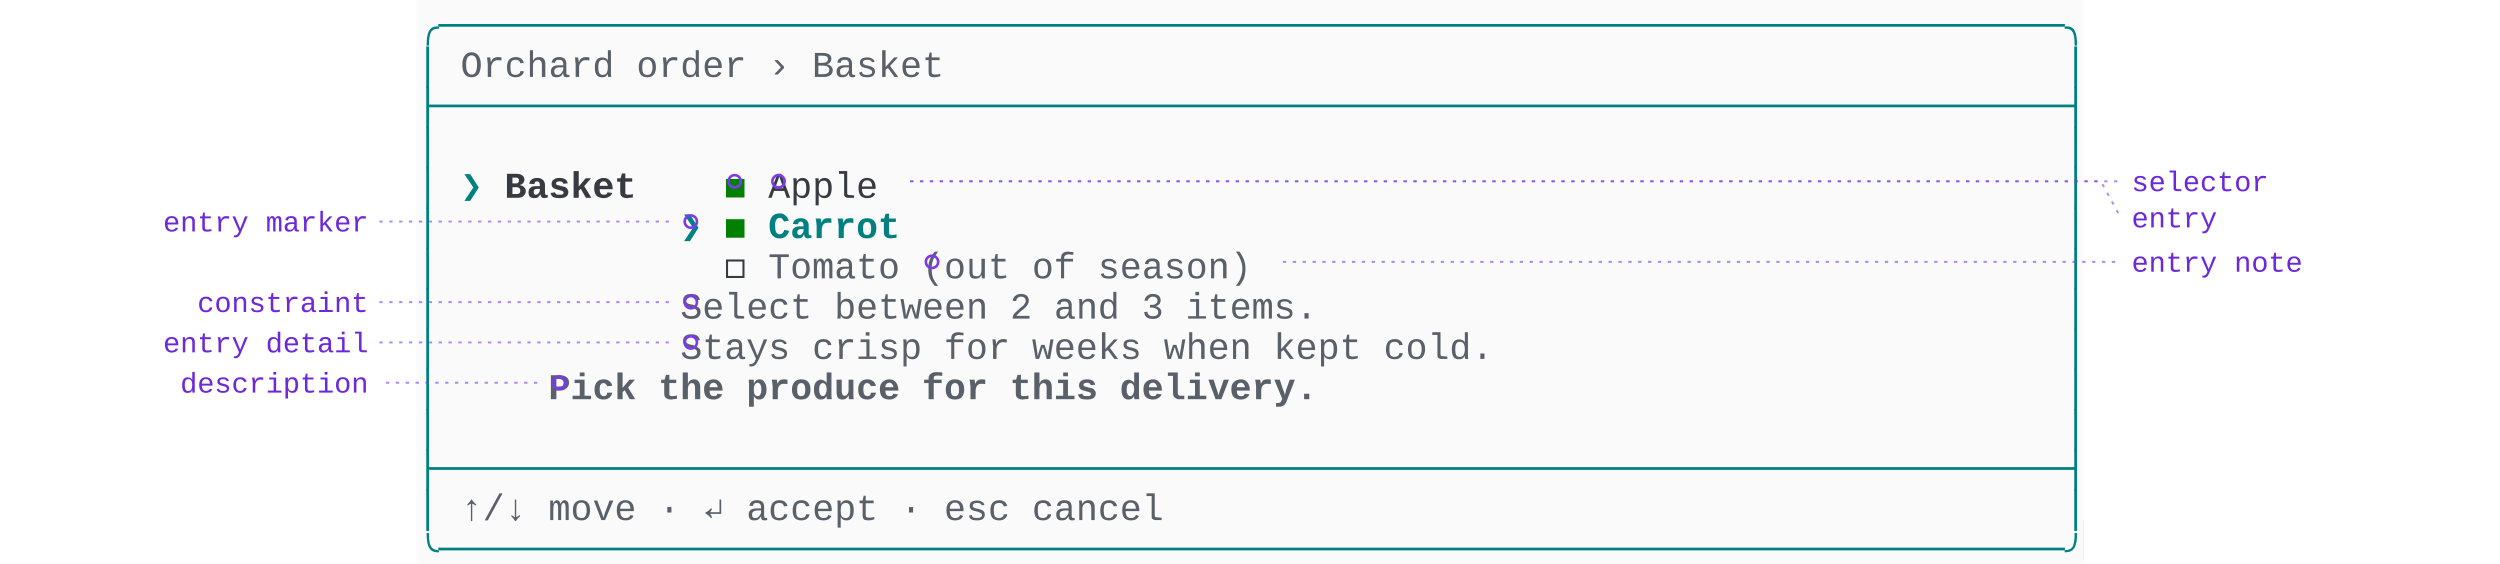
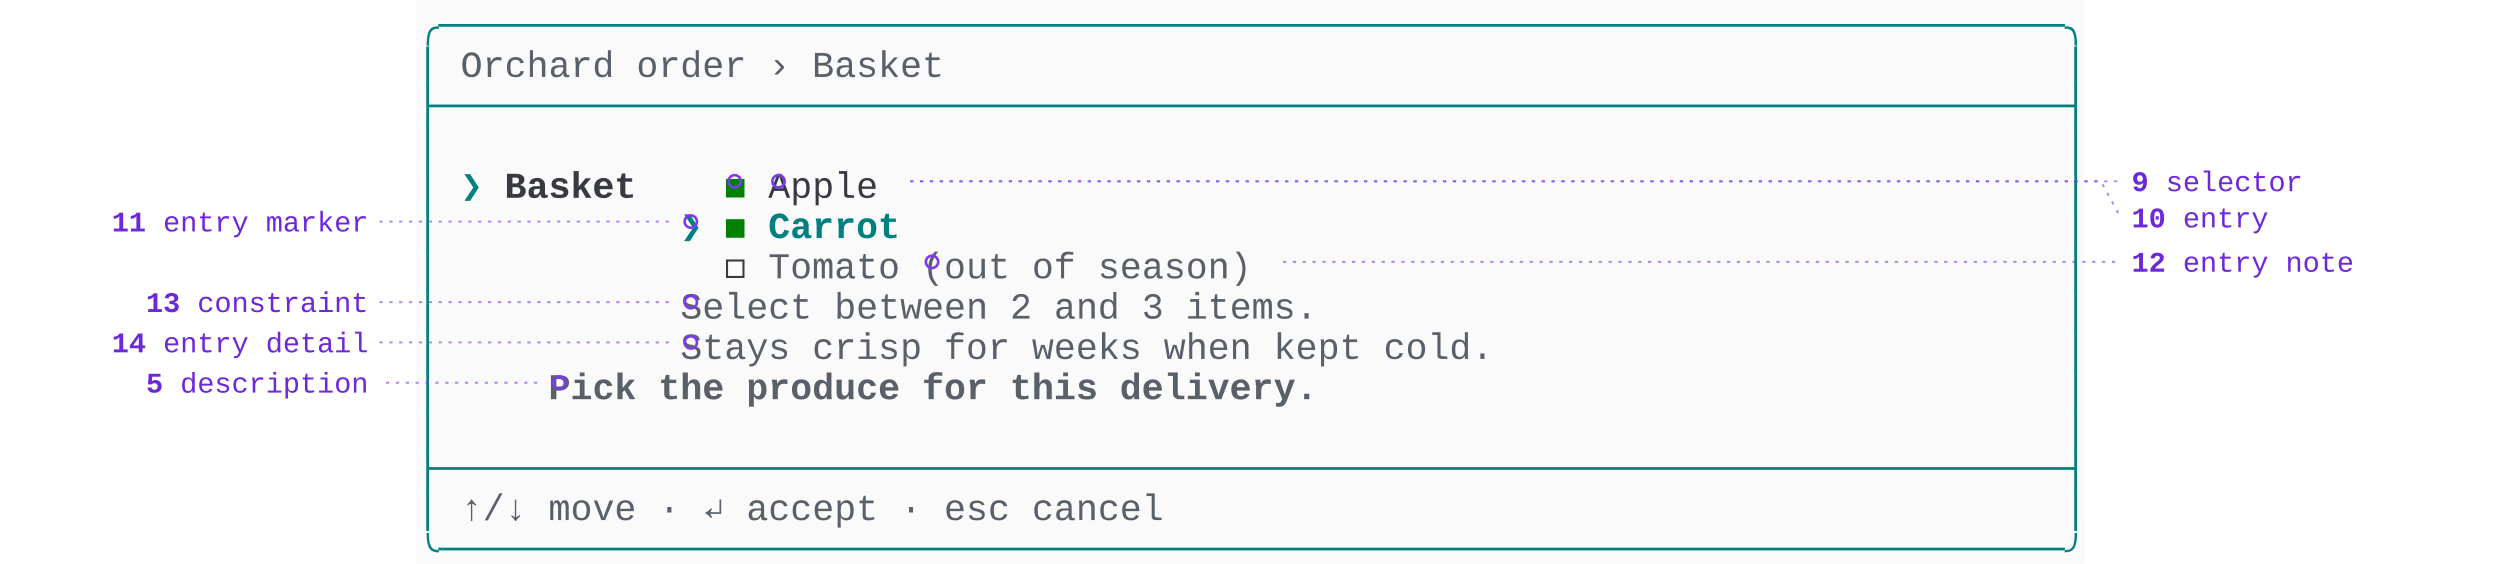
<svg xmlns="http://www.w3.org/2000/svg" xmlns:xlink="http://www.w3.org/1999/xlink" width="1140.00" height="257.18">
  <g transform="translate(190.00,0)">
    <svg width="760" height="257.18">
      <rect width="760" height="257.18" rx="0" ry="0" class="a" />
      <svg height="257.18" viewBox="0 0 76 25.718" width="760">
        <style>.a{fill:rgb(250,250,250)}.b{font-family:Consolas,"Courier New",Courier,"Liberation Mono",monospace}.c{fill:rgb(0,128,128);white-space:pre}.d{fill:transparent}.e{fill:rgb(82,139,255)}.f{fill:rgb(90,96,105);white-space:pre}.g{fill:rgb(0,128,128);font-weight:bold;white-space:pre}.h{fill:rgb(56,58,66);font-weight:bold;white-space:pre}.i{fill:rgb(0,128,0);white-space:pre}.j{fill:rgb(56,58,66);white-space:pre}.k{fill:rgb(90,96,105);font-weight:bold;white-space:pre}</style>
        <g font-family="Consolas, &quot;Courier New&quot;, Courier, &quot;Liberation Mono&quot;, monospace" font-size="1.67" class="b">
          <defs>
            <symbol id="1">
              <text x="0" y="1.67" class="c" textLength="76.152" lengthAdjust="spacingAndGlyphs">├──────────────────────────────────────────────────────────────────────────┤</text>
            </symbol>
            <symbol id="2">
              <text x="0" y="1.67" class="c" textLength="1.002" lengthAdjust="spacingAndGlyphs">│</text>
              <text x="75.15" y="1.67" class="c" textLength="1.002" lengthAdjust="spacingAndGlyphs">│</text>
            </symbol>
            <symbol id="a">
              <rect height="14" width="76" x="0" y="0" class="d" />
            </symbol>
            <symbol id="b">
              <rect height="1.837" width="1.102" class="e" />
            </symbol>
          </defs>
          <rect height="25.718" width="76" class="a" />
          <svg x="0" y="0" width="76">
            <svg x="0">
              <use xlink:href="#a" />
              <use xlink:href="#b" x="75.996" y="23.706" />
              <text x="0" y="1.67" class="c" textLength="76.152" lengthAdjust="spacingAndGlyphs">╭──────────────────────────────────────────────────────────────────────────╮</text>
              <text x="0" y="3.507" class="c" textLength="1.002" lengthAdjust="spacingAndGlyphs">│</text>
              <text x="2.004" y="3.507" class="f" textLength="7.014" lengthAdjust="spacingAndGlyphs">Orchard</text>
              <text x="10.02" y="3.507" class="f" textLength="5.01" lengthAdjust="spacingAndGlyphs">order</text>
              <text x="16.032" y="3.507" class="f" textLength="1.002" lengthAdjust="spacingAndGlyphs">›</text>
              <text x="18.036" y="3.507" class="f" textLength="6.012" lengthAdjust="spacingAndGlyphs">Basket</text>
              <text x="75.15" y="3.507" class="c" textLength="1.002" lengthAdjust="spacingAndGlyphs">│</text>
              <use xlink:href="#1" y="3.674" />
              <use xlink:href="#2" y="5.511" />
              <text x="0" y="9.018" class="c" textLength="1.002" lengthAdjust="spacingAndGlyphs">│</text>
              <text x="2.004" y="9.018" class="g" textLength="1.002" lengthAdjust="spacingAndGlyphs">❯</text>
              <text x="4.008" y="9.018" class="h" textLength="6.012" lengthAdjust="spacingAndGlyphs">Basket</text>
              <text x="14.028" y="9.018" class="i" textLength="1.002" lengthAdjust="spacingAndGlyphs">◼</text>
              <text x="16.032" y="9.018" class="j" textLength="5.01" lengthAdjust="spacingAndGlyphs">Apple</text>
              <text x="75.15" y="9.018" class="c" textLength="1.002" lengthAdjust="spacingAndGlyphs">│</text>
              <text x="0" y="10.855" class="c" textLength="1.002" lengthAdjust="spacingAndGlyphs">│</text>
              <text x="12.024" y="10.855" class="g" textLength="1.002" lengthAdjust="spacingAndGlyphs">❯</text>
              <text x="14.028" y="10.855" class="i" textLength="1.002" lengthAdjust="spacingAndGlyphs">◼</text>
              <text x="16.032" y="10.855" class="g" textLength="6.012" lengthAdjust="spacingAndGlyphs">Carrot</text>
              <text x="75.15" y="10.855" class="c" textLength="1.002" lengthAdjust="spacingAndGlyphs">│</text>
              <text x="0" y="12.692" class="c" textLength="1.002" lengthAdjust="spacingAndGlyphs">│</text>
              <text x="14.028" y="12.692" class="j" textLength="1.002" lengthAdjust="spacingAndGlyphs">◻</text>
              <text x="16.032" y="12.692" class="f" textLength="6.012" lengthAdjust="spacingAndGlyphs">Tomato</text>
              <text x="23.046" y="12.692" class="f" textLength="4.008" lengthAdjust="spacingAndGlyphs">(out</text>
              <text x="28.056" y="12.692" class="f" textLength="2.004" lengthAdjust="spacingAndGlyphs">of</text>
              <text x="31.062" y="12.692" class="f" textLength="7.014" lengthAdjust="spacingAndGlyphs">season)</text>
              <text x="75.15" y="12.692" class="c" textLength="1.002" lengthAdjust="spacingAndGlyphs">│</text>
              <text x="0" y="14.529" class="c" textLength="1.002" lengthAdjust="spacingAndGlyphs">│</text>
              <text x="12.024" y="14.529" class="f" textLength="6.012" lengthAdjust="spacingAndGlyphs">Select</text>
              <text x="19.038" y="14.529" class="f" textLength="7.014" lengthAdjust="spacingAndGlyphs">between</text>
              <text x="27.054" y="14.529" class="f" textLength="1.002" lengthAdjust="spacingAndGlyphs">2</text>
              <text x="29.058" y="14.529" class="f" textLength="3.006" lengthAdjust="spacingAndGlyphs">and</text>
              <text x="33.066" y="14.529" class="f" textLength="1.002" lengthAdjust="spacingAndGlyphs">3</text>
              <text x="35.07" y="14.529" class="f" textLength="6.012" lengthAdjust="spacingAndGlyphs">items.</text>
              <text x="75.15" y="14.529" class="c" textLength="1.002" lengthAdjust="spacingAndGlyphs">│</text>
              <text x="0" y="16.366" class="c" textLength="1.002" lengthAdjust="spacingAndGlyphs">│</text>
              <text x="12.024" y="16.366" class="f" textLength="5.01" lengthAdjust="spacingAndGlyphs">Stays</text>
              <text x="18.036" y="16.366" class="f" textLength="5.01" lengthAdjust="spacingAndGlyphs">crisp</text>
              <text x="24.048" y="16.366" class="f" textLength="3.006" lengthAdjust="spacingAndGlyphs">for</text>
              <text x="28.056" y="16.366" class="f" textLength="5.01" lengthAdjust="spacingAndGlyphs">weeks</text>
              <text x="34.068" y="16.366" class="f" textLength="4.008" lengthAdjust="spacingAndGlyphs">when</text>
              <text x="39.078" y="16.366" class="f" textLength="4.008" lengthAdjust="spacingAndGlyphs">kept</text>
              <text x="44.088" y="16.366" class="f" textLength="5.01" lengthAdjust="spacingAndGlyphs">cold.</text>
              <text x="75.15" y="16.366" class="c" textLength="1.002" lengthAdjust="spacingAndGlyphs">│</text>
              <text x="0" y="18.203" class="c" textLength="1.002" lengthAdjust="spacingAndGlyphs">│</text>
              <text x="6.012" y="18.203" class="k" textLength="4.008" lengthAdjust="spacingAndGlyphs">Pick</text>
              <text x="11.022" y="18.203" class="k" textLength="3.006" lengthAdjust="spacingAndGlyphs">the</text>
              <text x="15.03" y="18.203" class="k" textLength="7.014" lengthAdjust="spacingAndGlyphs">produce</text>
              <text x="23.046" y="18.203" class="k" textLength="3.006" lengthAdjust="spacingAndGlyphs">for</text>
              <text x="27.054" y="18.203" class="k" textLength="4.008" lengthAdjust="spacingAndGlyphs">this</text>
              <text x="32.064" y="18.203" class="k" textLength="9.018" lengthAdjust="spacingAndGlyphs">delivery.</text>
              <text x="75.15" y="18.203" class="c" textLength="1.002" lengthAdjust="spacingAndGlyphs">│</text>
              <use xlink:href="#2" y="18.37" />
              <use xlink:href="#1" y="20.207" />
              <text x="0" y="23.714" class="c" textLength="1.002" lengthAdjust="spacingAndGlyphs">│</text>
              <text x="2.004" y="23.714" class="f" textLength="3.006" lengthAdjust="spacingAndGlyphs">↑/↓</text>
              <text x="6.012" y="23.714" class="f" textLength="4.008" lengthAdjust="spacingAndGlyphs">move</text>
              <text x="11.022" y="23.714" class="f" textLength="1.002" lengthAdjust="spacingAndGlyphs">·</text>
              <text x="13.026" y="23.714" class="f" textLength="1.002" lengthAdjust="spacingAndGlyphs">↵</text>
              <text x="15.03" y="23.714" class="f" textLength="6.012" lengthAdjust="spacingAndGlyphs">accept</text>
              <text x="22.044" y="23.714" class="f" textLength="1.002" lengthAdjust="spacingAndGlyphs">·</text>
              <text x="24.048" y="23.714" class="f" textLength="3.006" lengthAdjust="spacingAndGlyphs">esc</text>
              <text x="28.056" y="23.714" class="f" textLength="6.012" lengthAdjust="spacingAndGlyphs">cancel</text>
              <text x="75.15" y="23.714" class="c" textLength="1.002" lengthAdjust="spacingAndGlyphs">│</text>
              <text x="0" y="25.551" class="c" textLength="76.152" lengthAdjust="spacingAndGlyphs">╰──────────────────────────────────────────────────────────────────────────╯</text>
            </svg>
          </svg>
        </g>
      </svg>
    </svg>
  </g>
  <g>
    <circle cx="335.00" cy="82.67" r="2.8" fill="none" stroke="rgb(124,58,237)" stroke-width="1.2" />
    <path d="M 415.00 82.67 L 958.00 82.67 L 967.00 82.67" fill="none" stroke="rgb(124,58,237)" stroke-width="0.9" stroke-linejoin="round" stroke-opacity="0.6" stroke-dasharray="1.5 3" />
-     <text x="972.00" y="87.17" text-anchor="start" fill="rgb(109,40,217)" font-family="Consolas, &quot;Courier New&quot;, Courier, monospace" font-size="13">selector</text>
+     <text x="972.00" y="87.17" text-anchor="start" fill="rgb(109,40,217)" font-family="Consolas, &quot;Courier New&quot;, Courier, monospace" font-size="13">
+       <tspan font-weight="bold">9</tspan> selector</text>
    <circle cx="355.00" cy="82.67" r="2.8" fill="none" stroke="rgb(124,58,237)" stroke-width="1.2" />
    <path d="M 415.00 82.67 L 958.00 82.67 L 967.00 99.20" fill="none" stroke="rgb(124,58,237)" stroke-width="0.9" stroke-linejoin="round" stroke-opacity="0.6" stroke-dasharray="1.5 3" />
-     <text x="972.00" y="103.70" text-anchor="start" fill="rgb(109,40,217)" font-family="Consolas, &quot;Courier New&quot;, Courier, monospace" font-size="13">entry</text>
+     <text x="972.00" y="103.70" text-anchor="start" fill="rgb(109,40,217)" font-family="Consolas, &quot;Courier New&quot;, Courier, monospace" font-size="13">
+       <tspan font-weight="bold">10</tspan> entry</text>
    <circle cx="315.00" cy="101.04" r="2.8" fill="none" stroke="rgb(124,58,237)" stroke-width="1.2" />
    <path d="M 305.00 101.04 L 182.00 101.04 L 173.00 101.04" fill="none" stroke="rgb(124,58,237)" stroke-width="0.9" stroke-linejoin="round" stroke-opacity="0.6" stroke-dasharray="1.5 3" />
-     <text x="168.00" y="105.54" text-anchor="end" fill="rgb(109,40,217)" font-family="Consolas, &quot;Courier New&quot;, Courier, monospace" font-size="13">entry marker</text>
+     <text x="168.00" y="105.54" text-anchor="end" fill="rgb(109,40,217)" font-family="Consolas, &quot;Courier New&quot;, Courier, monospace" font-size="13">
+       <tspan font-weight="bold">11</tspan> entry marker</text>
    <circle cx="425.00" cy="119.41" r="2.8" fill="none" stroke="rgb(124,58,237)" stroke-width="1.2" />
    <path d="M 585.00 119.41 L 958.00 119.41 L 967.00 119.41" fill="none" stroke="rgb(124,58,237)" stroke-width="0.9" stroke-linejoin="round" stroke-opacity="0.6" stroke-dasharray="1.5 3" />
-     <text x="972.00" y="123.91" text-anchor="start" fill="rgb(109,40,217)" font-family="Consolas, &quot;Courier New&quot;, Courier, monospace" font-size="13">entry note</text>
+     <text x="972.00" y="123.91" text-anchor="start" fill="rgb(109,40,217)" font-family="Consolas, &quot;Courier New&quot;, Courier, monospace" font-size="13">
+       <tspan font-weight="bold">12</tspan> entry note</text>
    <circle cx="315.00" cy="137.78" r="2.8" fill="none" stroke="rgb(124,58,237)" stroke-width="1.2" />
    <path d="M 305.00 137.78 L 182.00 137.78 L 173.00 137.78" fill="none" stroke="rgb(124,58,237)" stroke-width="0.9" stroke-linejoin="round" stroke-opacity="0.6" stroke-dasharray="1.5 3" />
-     <text x="168.00" y="142.28" text-anchor="end" fill="rgb(109,40,217)" font-family="Consolas, &quot;Courier New&quot;, Courier, monospace" font-size="13">constraint</text>
+     <text x="168.00" y="142.28" text-anchor="end" fill="rgb(109,40,217)" font-family="Consolas, &quot;Courier New&quot;, Courier, monospace" font-size="13">
+       <tspan font-weight="bold">13</tspan> constraint</text>
    <circle cx="315.00" cy="156.15" r="2.8" fill="none" stroke="rgb(124,58,237)" stroke-width="1.2" />
    <path d="M 305.00 156.15 L 182.00 156.15 L 173.00 156.15" fill="none" stroke="rgb(124,58,237)" stroke-width="0.9" stroke-linejoin="round" stroke-opacity="0.6" stroke-dasharray="1.5 3" />
-     <text x="168.00" y="160.65" text-anchor="end" fill="rgb(109,40,217)" font-family="Consolas, &quot;Courier New&quot;, Courier, monospace" font-size="13">entry detail</text>
+     <text x="168.00" y="160.65" text-anchor="end" fill="rgb(109,40,217)" font-family="Consolas, &quot;Courier New&quot;, Courier, monospace" font-size="13">
+       <tspan font-weight="bold">14</tspan> entry detail</text>
    <circle cx="255.00" cy="174.52" r="2.8" fill="none" stroke="rgb(124,58,237)" stroke-width="1.2" />
    <path d="M 245.00 174.52 L 182.00 174.52 L 173.00 174.52" fill="none" stroke="rgb(124,58,237)" stroke-width="0.9" stroke-linejoin="round" stroke-opacity="0.6" stroke-dasharray="1.5 3" />
-     <text x="168.00" y="179.02" text-anchor="end" fill="rgb(109,40,217)" font-family="Consolas, &quot;Courier New&quot;, Courier, monospace" font-size="13">description</text>
+     <text x="168.00" y="179.02" text-anchor="end" fill="rgb(109,40,217)" font-family="Consolas, &quot;Courier New&quot;, Courier, monospace" font-size="13">
+       <tspan font-weight="bold">5</tspan> description</text>
  </g>
</svg>
